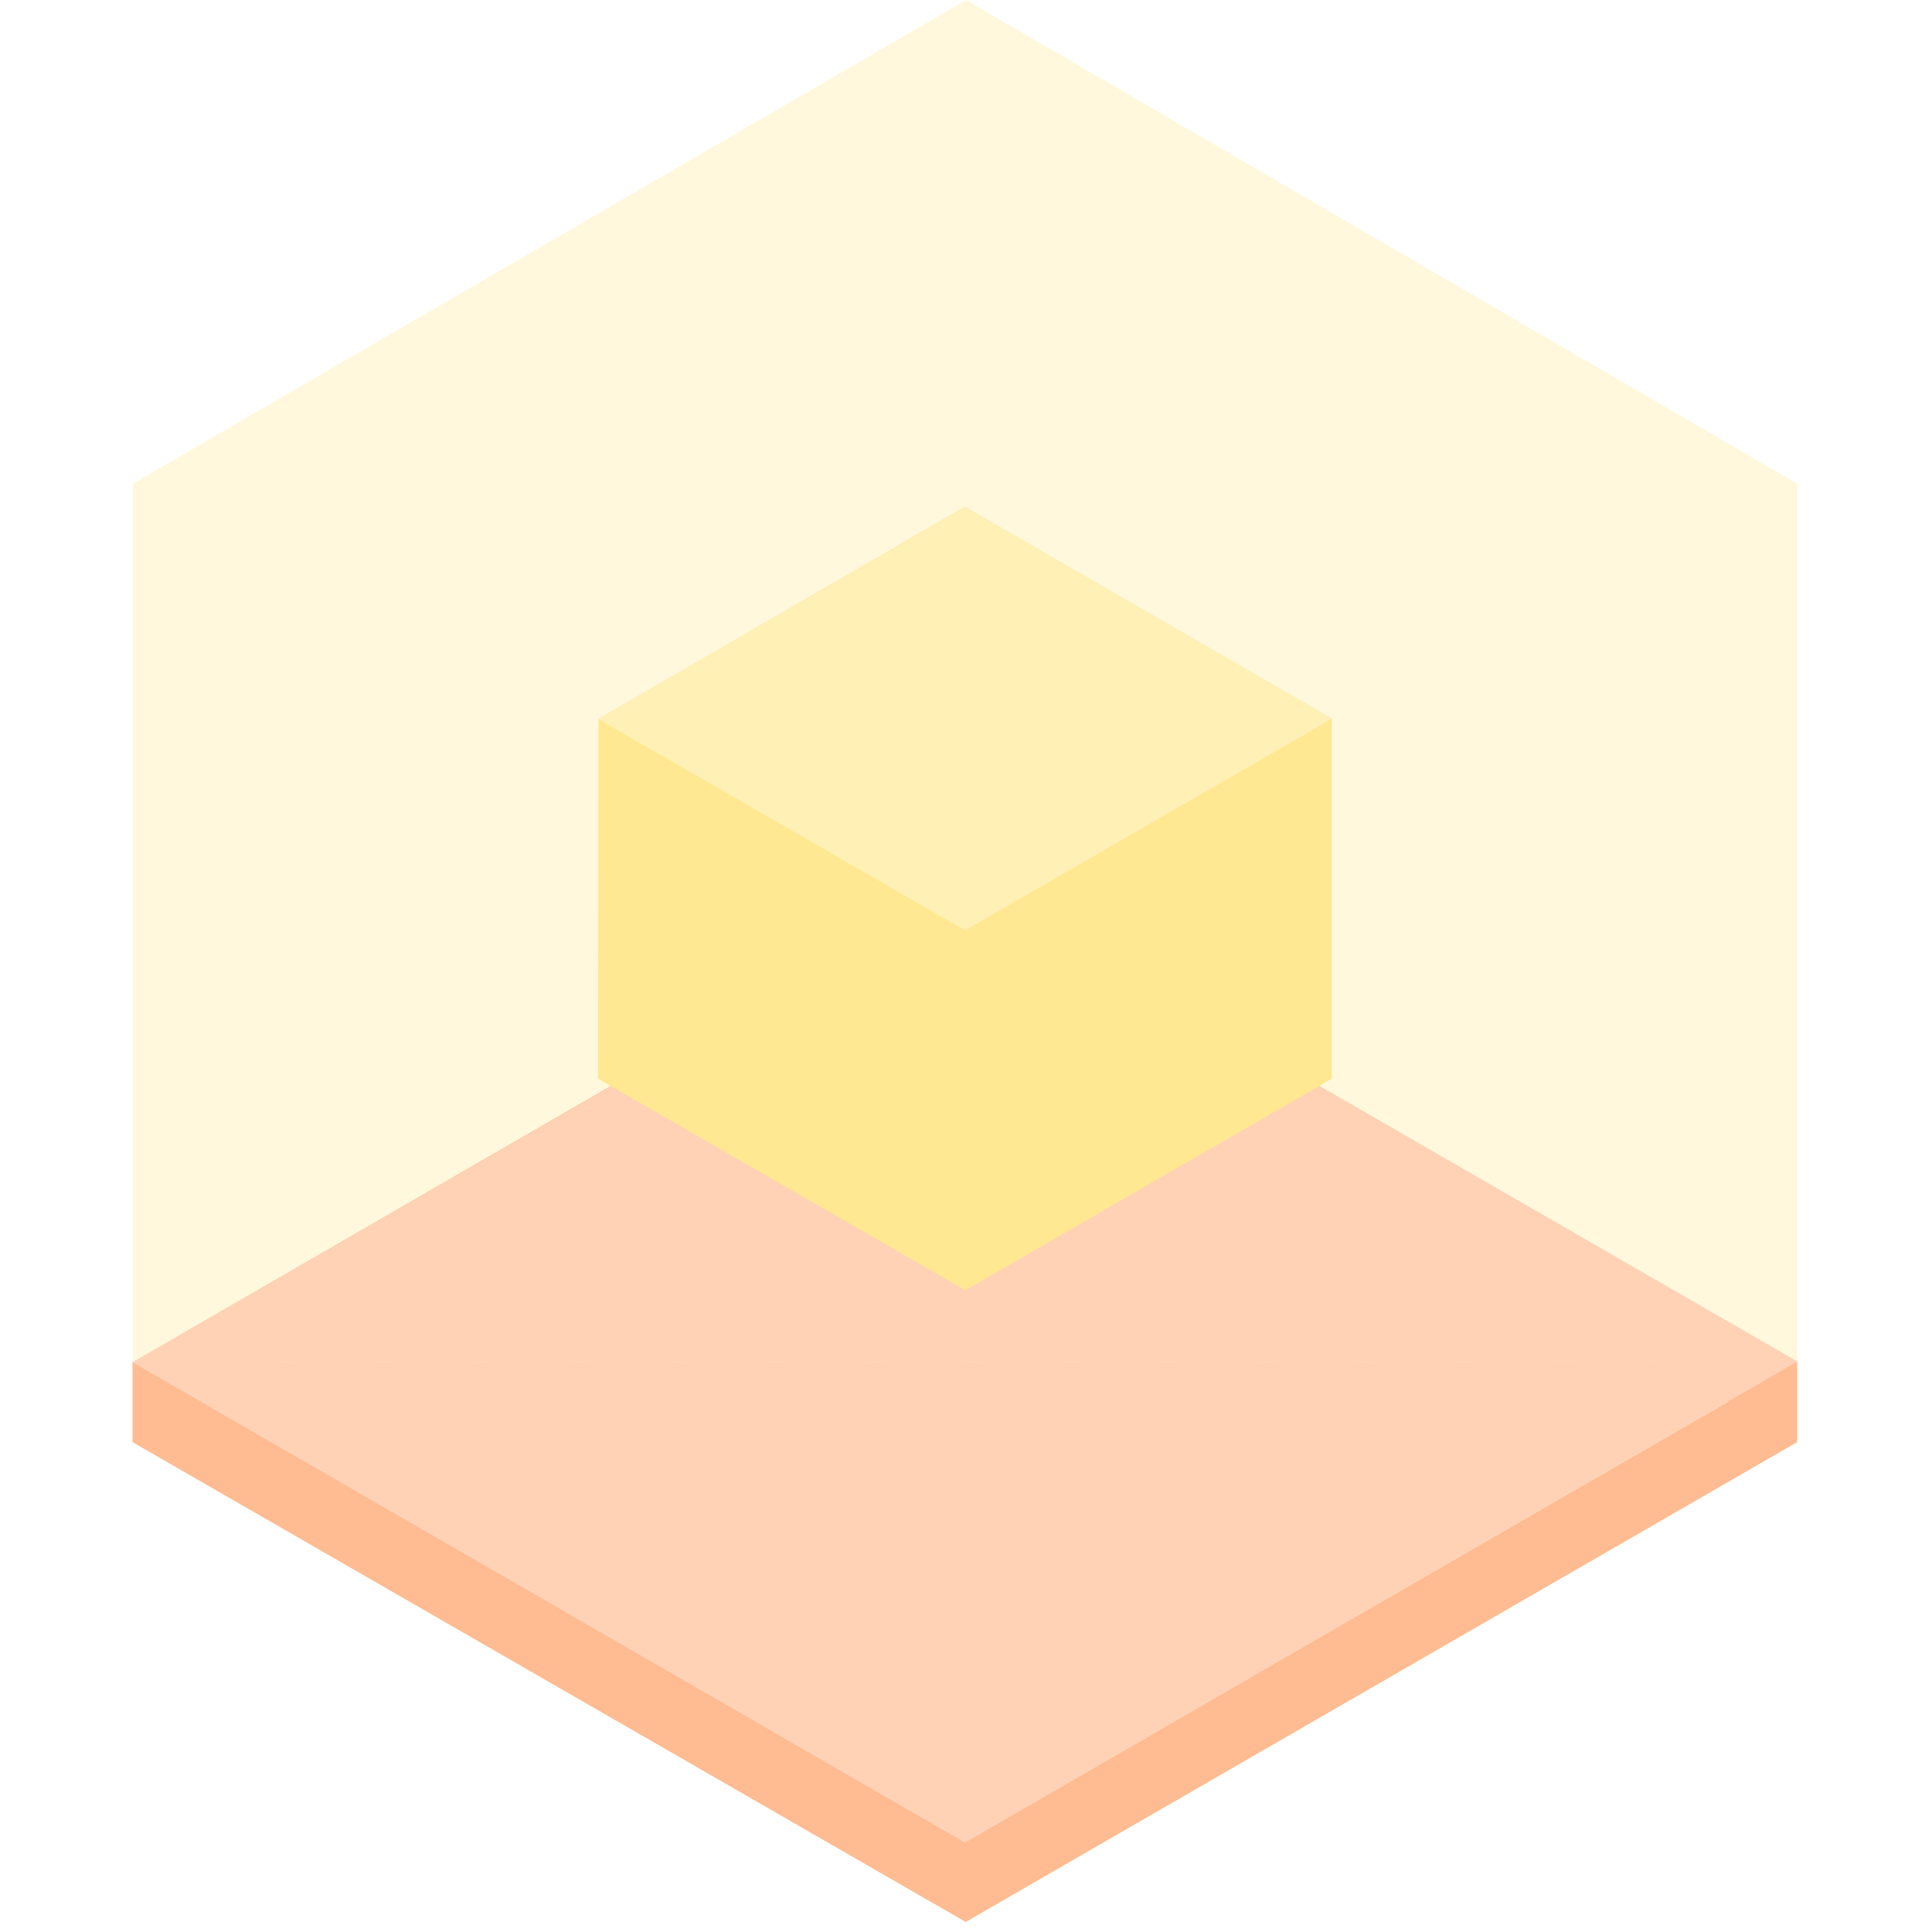
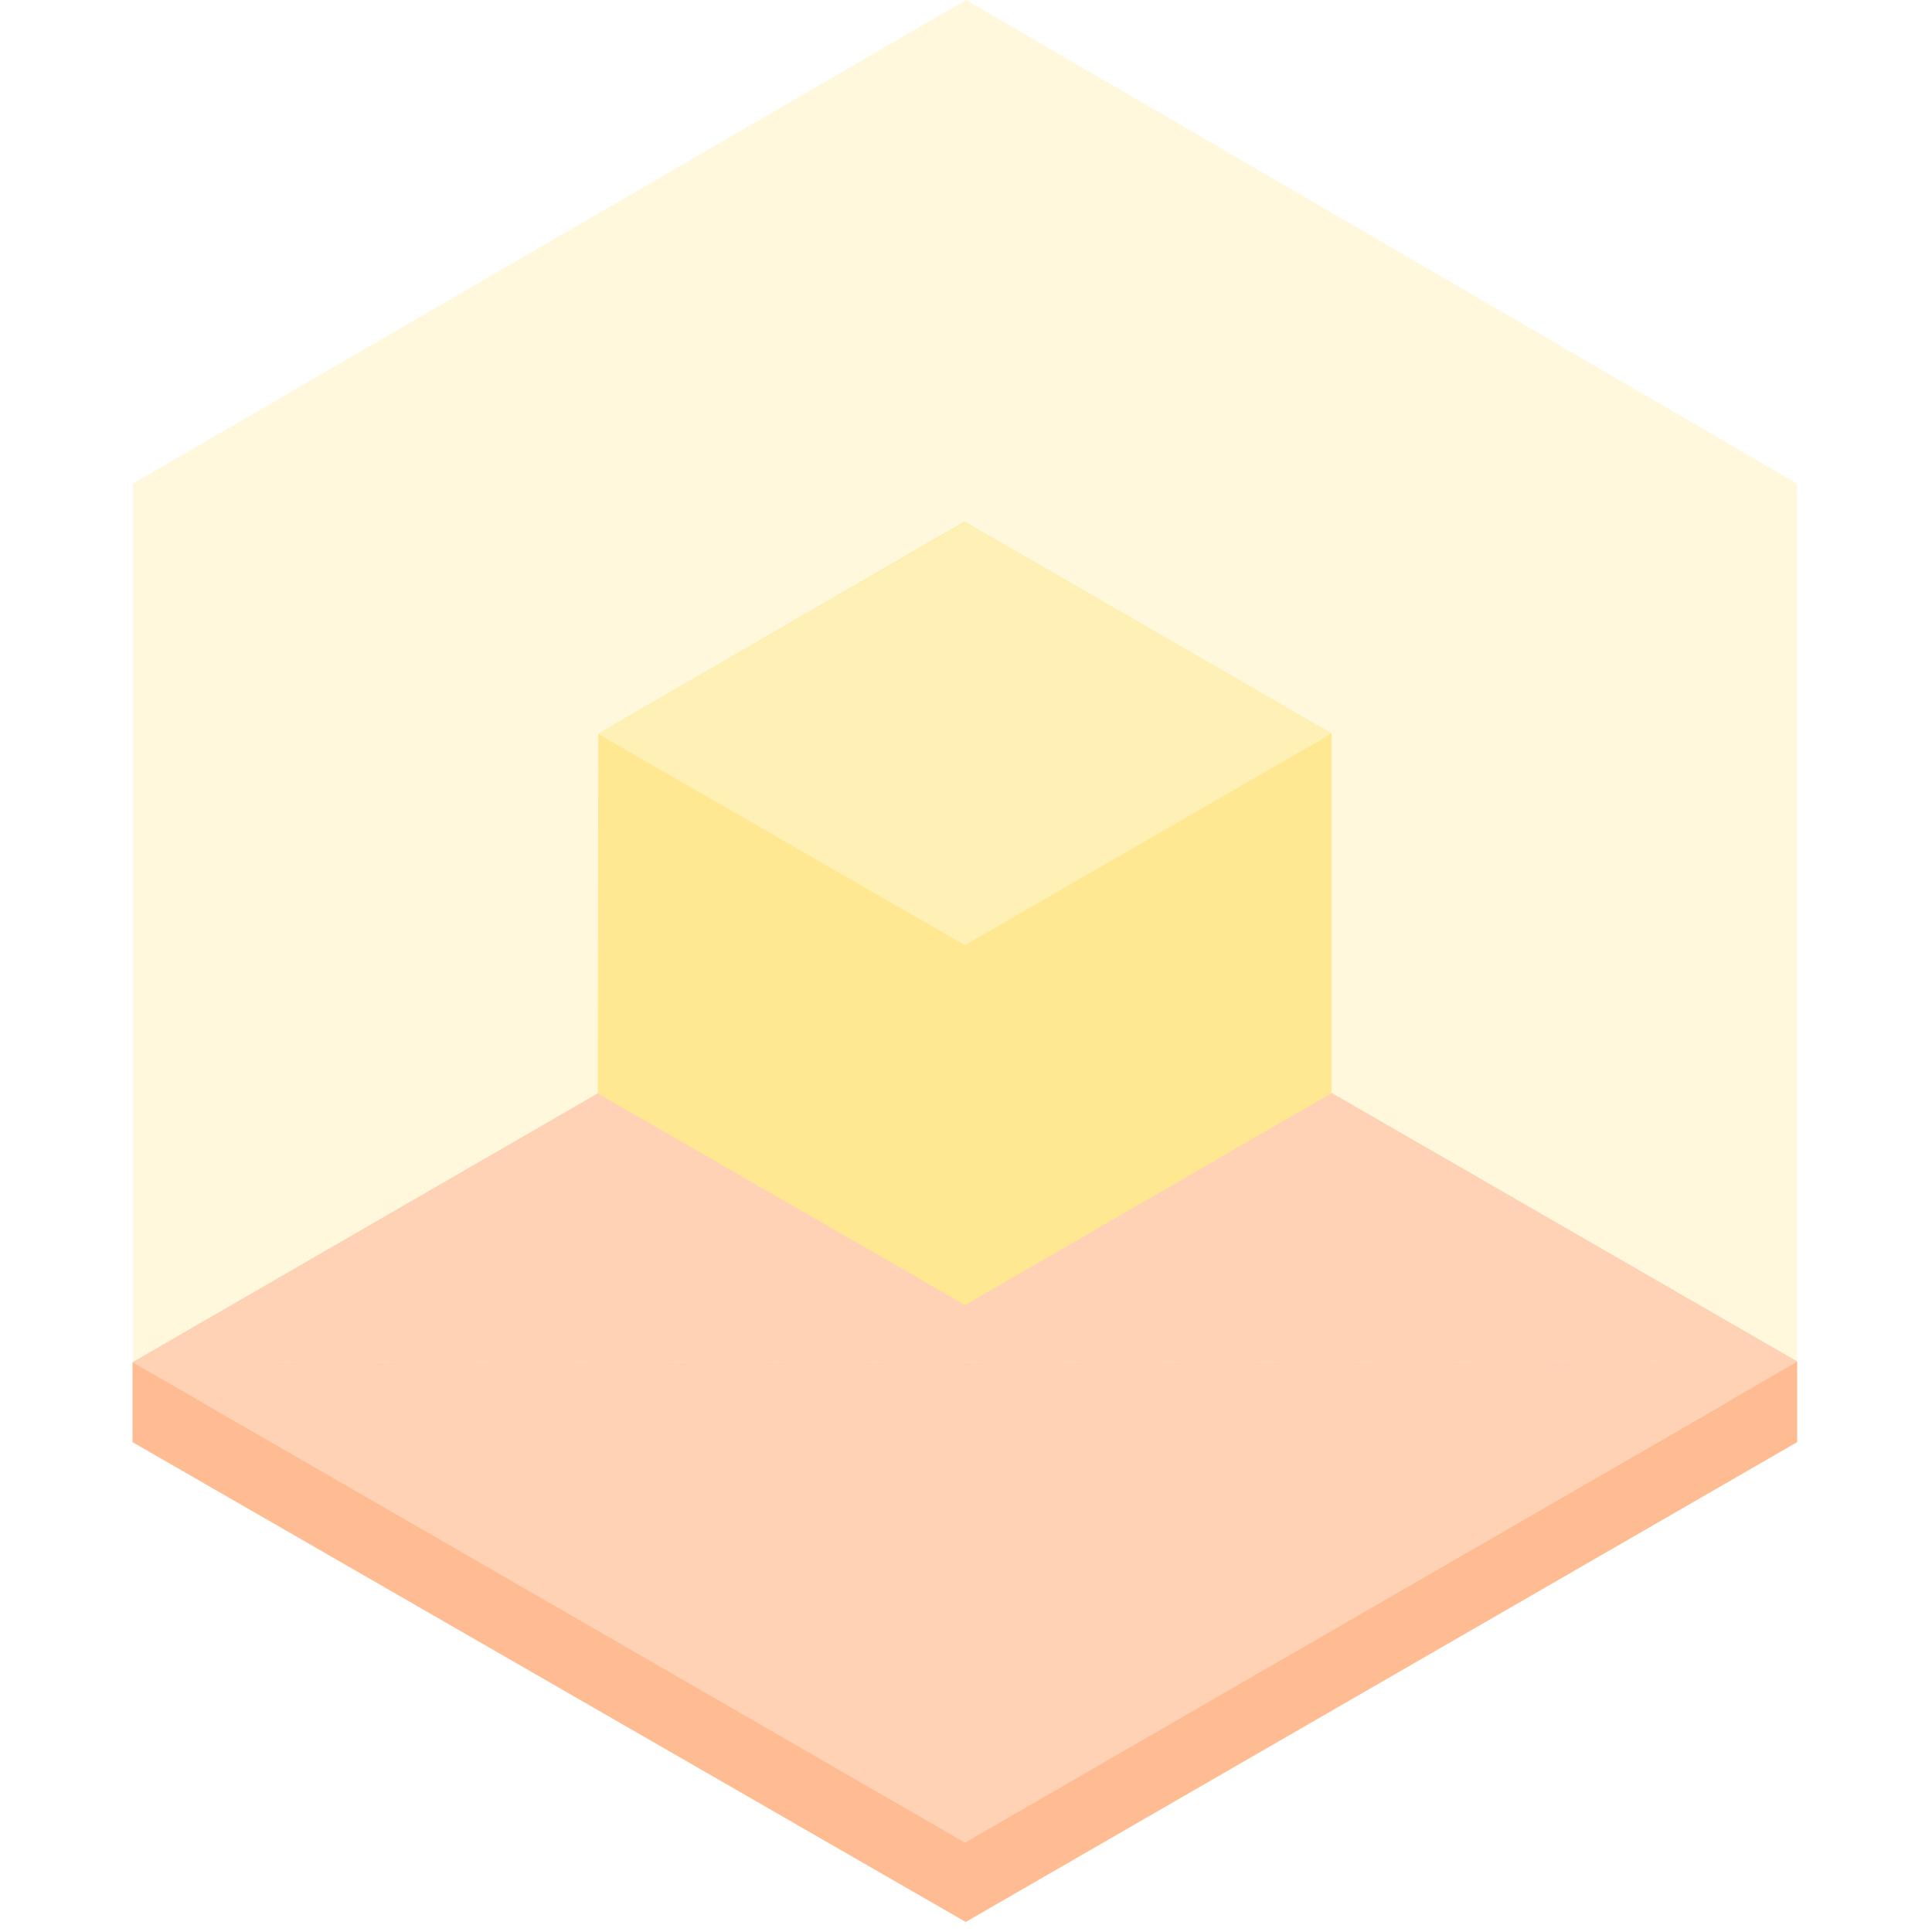
<svg xmlns="http://www.w3.org/2000/svg" width="512px" height="512px" viewBox="0 0 512 512" version="1.1">
  <defs />
  <g id="Page-1" stroke="none" stroke-width="1" fill="none" fill-rule="evenodd">
    <g id="512">
      <g id="hex-image" transform="translate(34.70779, -0.62493)" fill="#FFF8DD">
        <path d="M0.5,128.791 L0.5,382.824 L221.303,509.979 L441.556,382.824 L441.556,128.791 L221.303,0.625 L0.5,128.791 Z" id="border" />
      </g>
      <g id="RGB" transform="translate(33.70779, 0.37507)">
        <g id="lower-+-upper-copy-5" transform="translate(0.907789, 232.8526)">
          <path d="M423.508,138.139 L221.186,254.915 L18.971,138.366 L221.292,21.662 L423.508,138.139 Z M0.5,127.832 L0.5,148.946 L221.303,276.101 L441.64,148.946 L441.64,127.6 L221.028,0.384 L0.5,127.832 Z" id="border" fill="#FFBB91" />
-           <path d="M0.557,127.836 L16.118,127.828 L441.702,127.605 L221.13,255.097 L11.722,134.233 L0.557,127.836 Z M426.142,127.597 L0.557,127.821 L221.13,0.581 L430.538,121.193 L441.634,127.597 L426.142,127.597 Z" id="upper" fill="#FFD2B6" />
+           <path d="M0.557,127.836 L16.118,127.828 L441.702,127.605 L221.13,255.097 L11.722,134.233 L0.557,127.836 Z M426.142,127.597 L0.557,127.821 L221.023,0.373 L430.538,121.193 L441.634,127.597 L426.142,127.597 Z" id="upper" fill="#FFD2B6" />
        </g>
-         <g id="lower-+-upper-copy-4" transform="translate(124.5666, 133.8163)">
-           <path d="M0.333,56.311 L0.22,151.667 L97.567,207.726 L194.671,151.667 L194.671,56.246 L97.426,0.126 L0.333,56.311 Z" id="border" fill="#FFE891" />
+         <g id="lower-+-upper-copy-4" transform="translate(124.5, 137.7449)">
+           <path d="M0.333,56.311 L0.22,151.667 L97.567,207.726 L194.671,151.569 L194.671,56.246 L97.426,0.126 L0.333,56.311 Z" id="border" fill="#FFE891" />
          <path d="M0.246,56.36 L7.106,56.356 L194.736,56.258 L97.491,112.355 L5.168,59.18 L0.246,56.36 Z M194.736,56.251 L187.875,56.255 L0.246,56.353 L97.491,0.256 L189.814,53.431 L194.736,56.251 Z" id="upper" fill="#FFF0B6" />
        </g>
        <g id="lower-+-upper-copy-2" transform="translate(1, 0)" />
      </g>
    </g>
  </g>
</svg>
